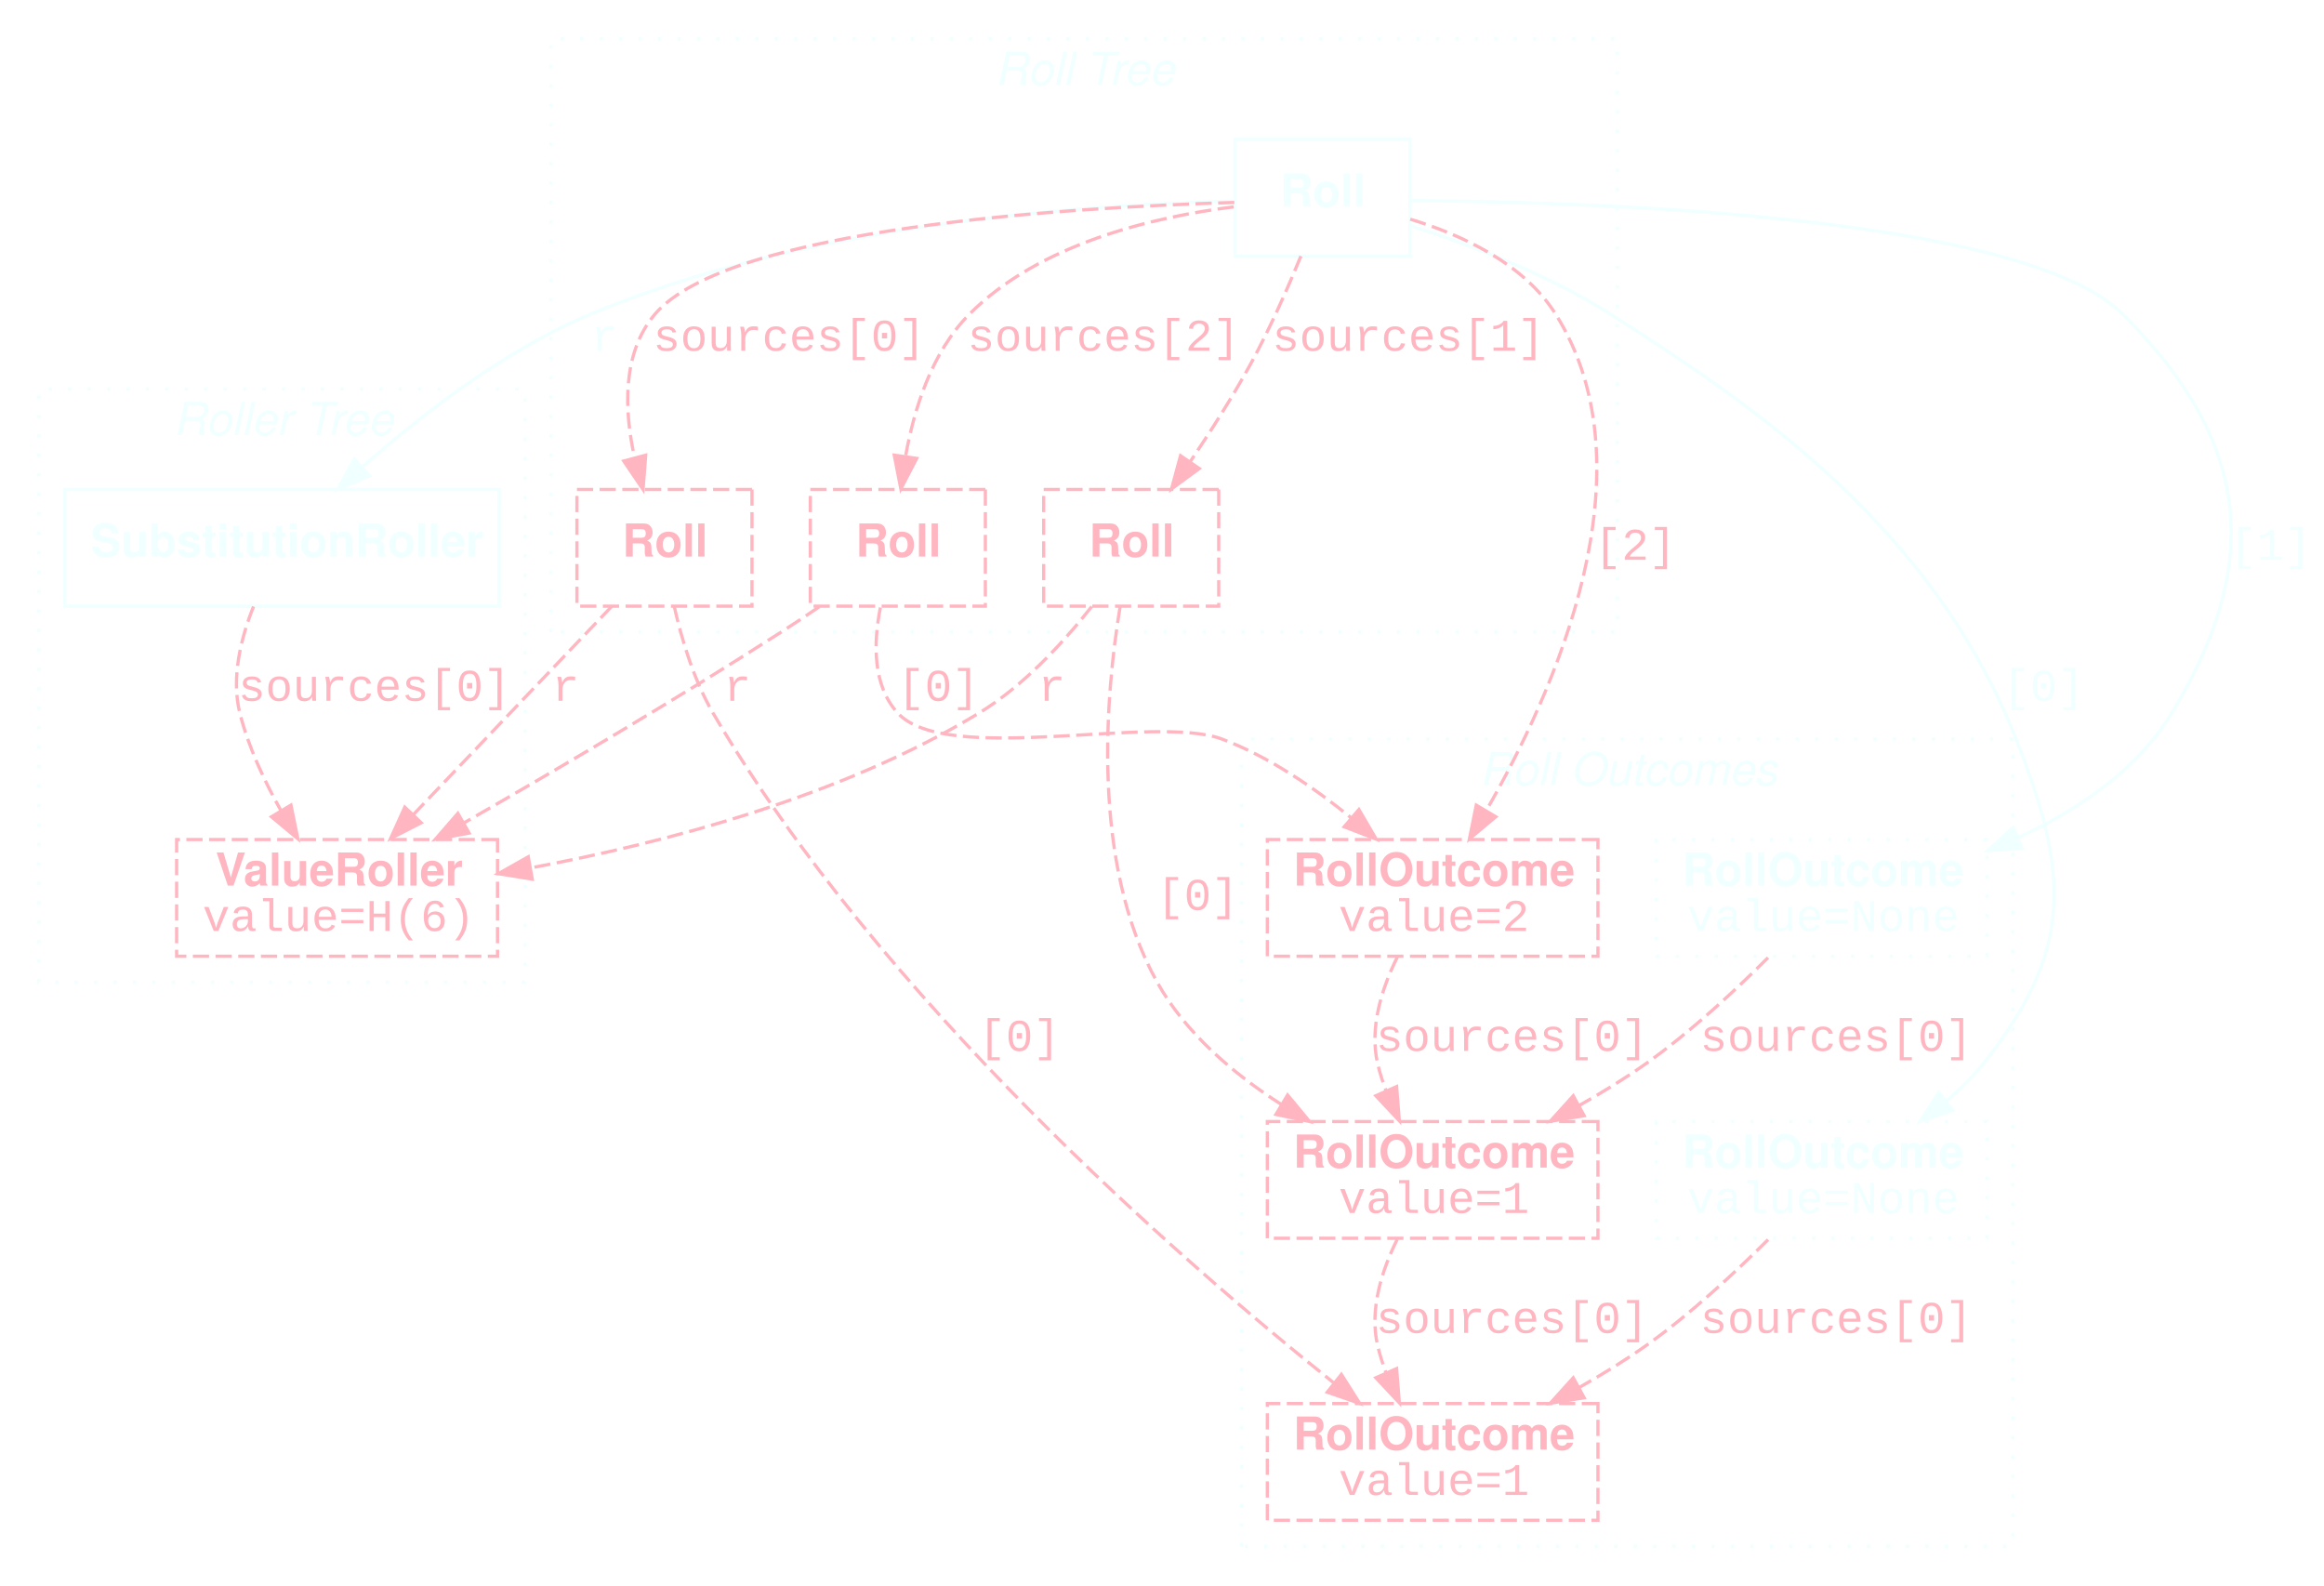
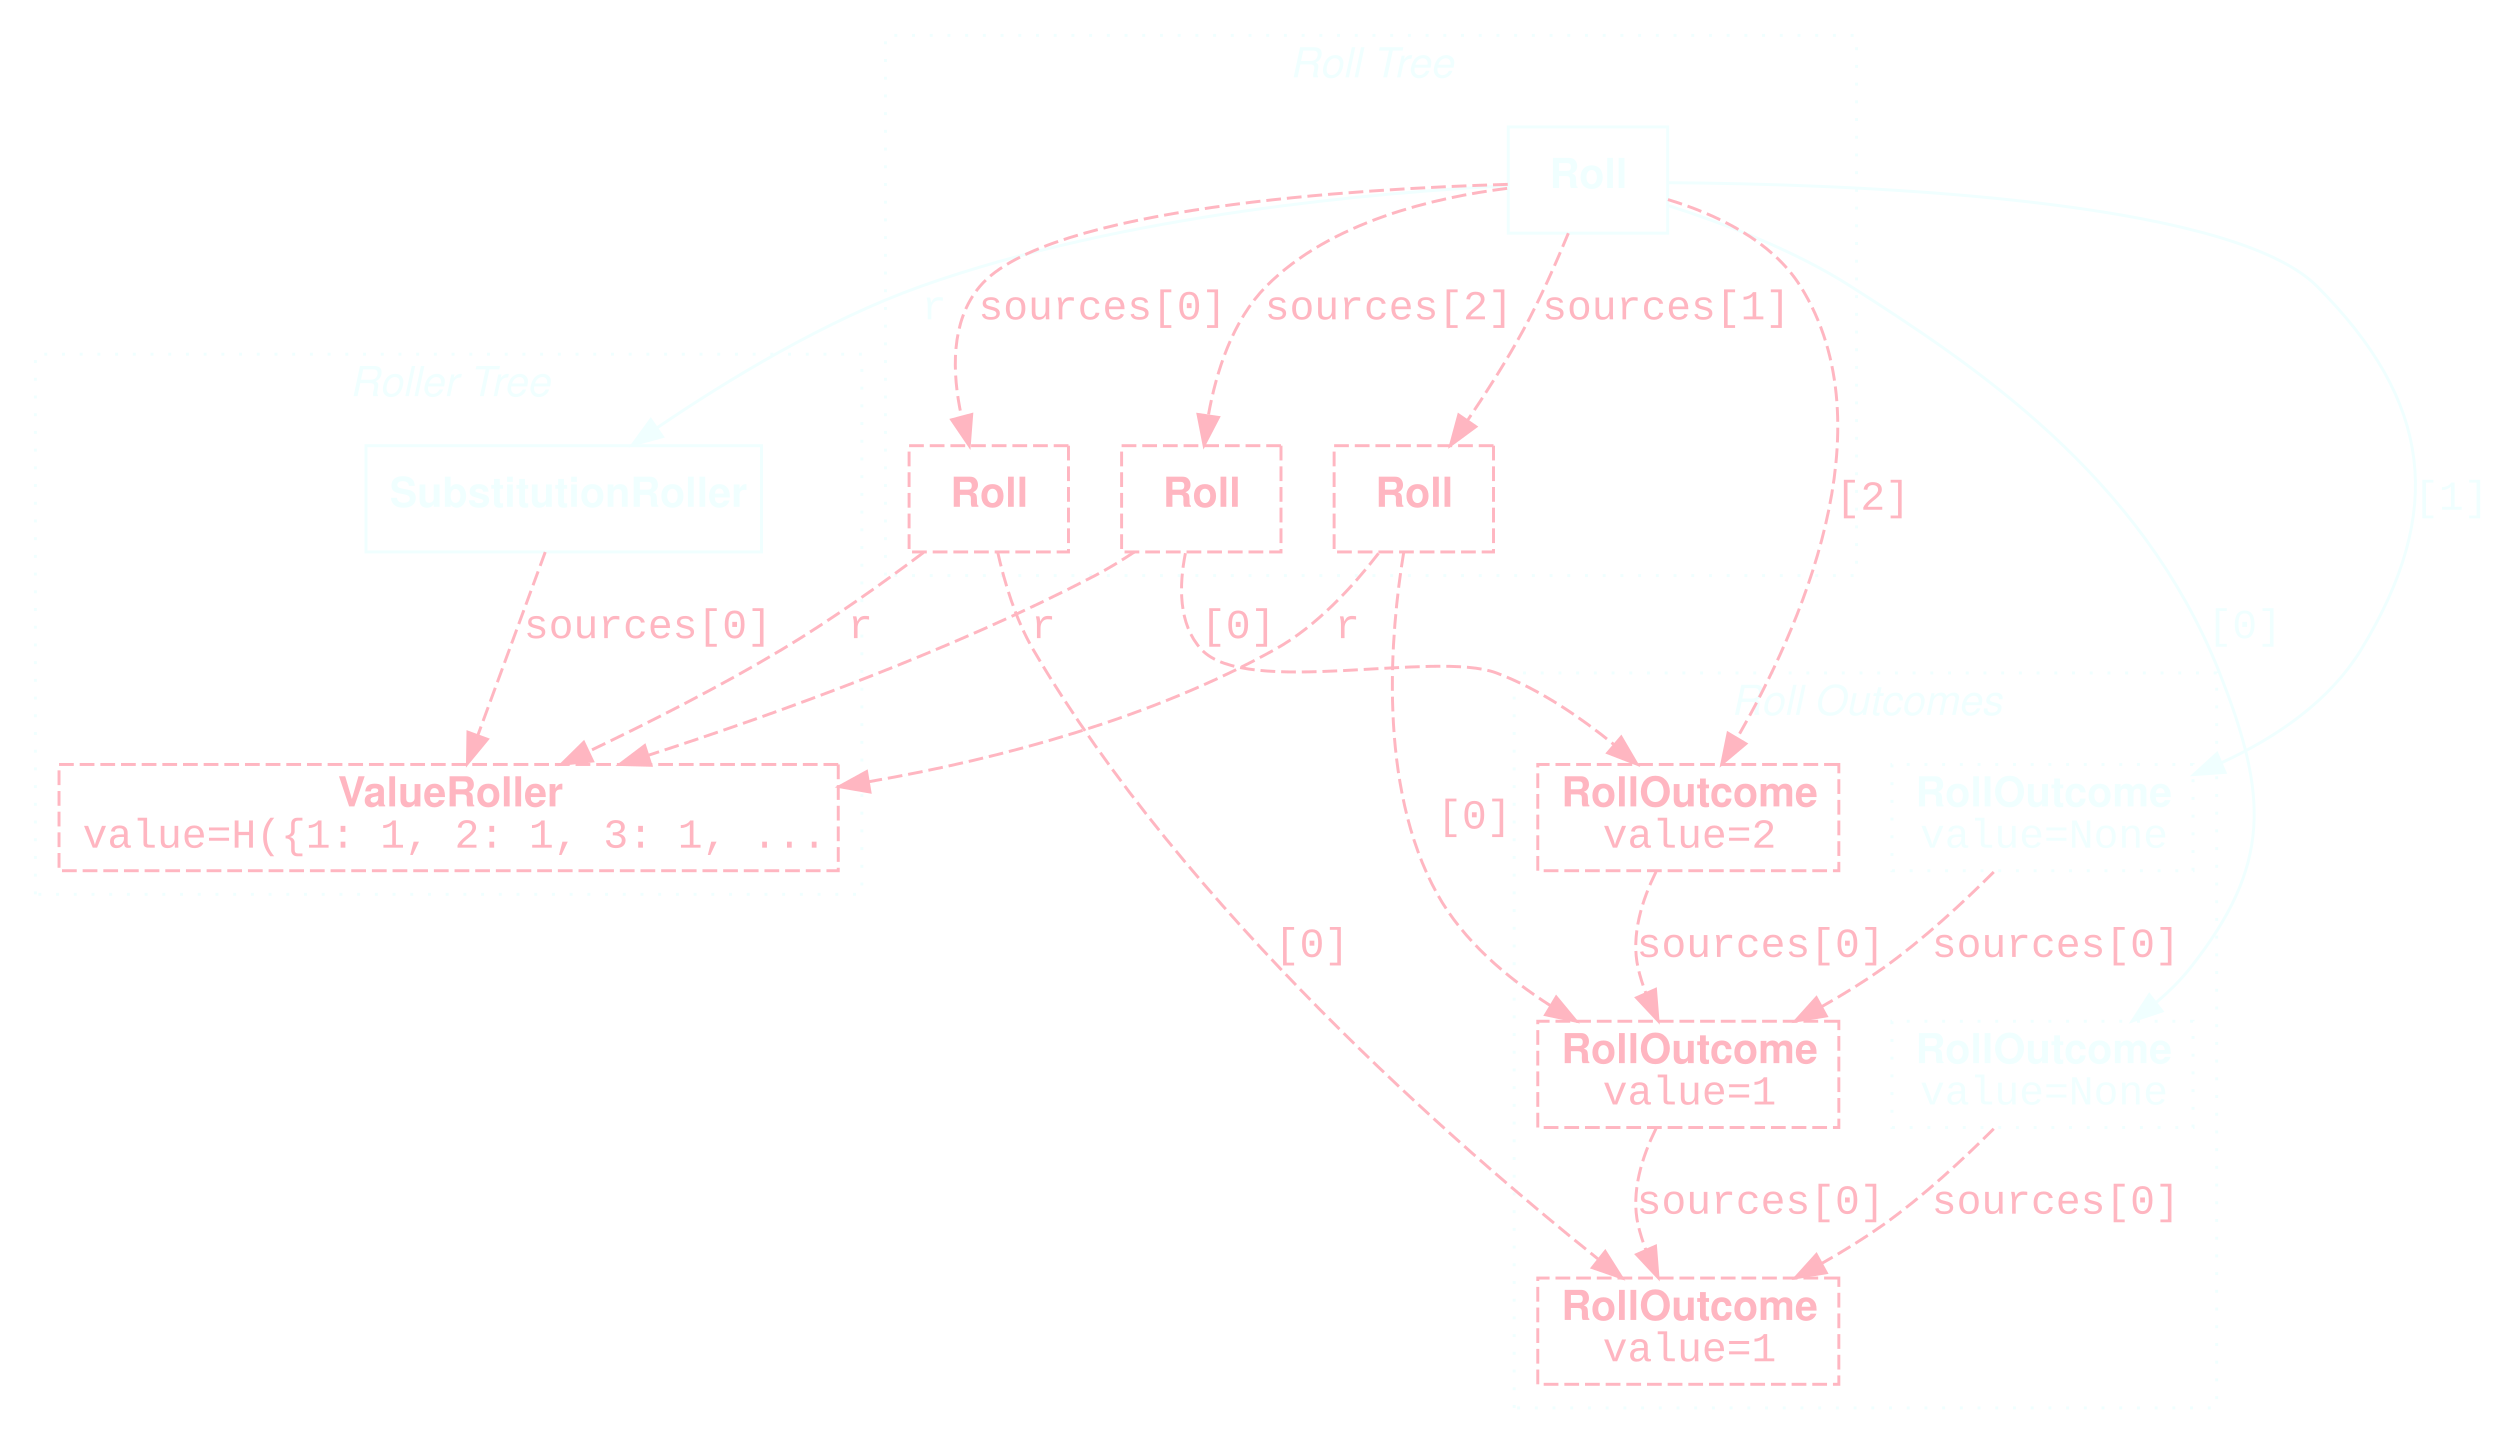
- <svg xmlns="http://www.w3.org/2000/svg" width="717pt" height="489pt" viewBox="0.00 0.00 717.00 489.00">
+ <svg xmlns="http://www.w3.org/2000/svg" width="847pt" height="489pt" viewBox="0.00 0.00 847.00 489.00">
  <g id="graph0" class="graph" transform="scale(1 1) rotate(0) translate(4 485)">
    <g id="clust1" class="cluster">
-       <polygon fill="transparent" stroke="Azure" stroke-dasharray="1,5" points="166,-290 166,-473 495,-473 495,-290 166,-290" />
-       <text text-anchor="start" x="303" y="-458.8" font-family="Helvetica,sans-Serif" font-style="italic" font-size="14.00" fill="Azure">Roll Tree</text>
+       <polygon fill="transparent" stroke="Azure" stroke-dasharray="1,5" points="296,-290 296,-473 625,-473 625,-290 296,-290" />
+       <text text-anchor="start" x="433" y="-458.8" font-family="Helvetica,sans-Serif" font-style="italic" font-size="14.00" fill="Azure">Roll Tree</text>
    </g>
    <g id="clust2" class="cluster">
-       <polygon fill="transparent" stroke="Azure" stroke-dasharray="1,5" points="8,-182 8,-365 158,-365 158,-182 8,-182" />
-       <text text-anchor="start" x="49.5" y="-350.8" font-family="Helvetica,sans-Serif" font-style="italic" font-size="14.00" fill="Azure">Roller Tree</text>
+       <polygon fill="transparent" stroke="Azure" stroke-dasharray="1,5" points="8,-182 8,-365 288,-365 288,-182 8,-182" />
+       <text text-anchor="start" x="114.5" y="-350.8" font-family="Helvetica,sans-Serif" font-style="italic" font-size="14.00" fill="Azure">Roller Tree</text>
    </g>
    <g id="clust3" class="cluster">
-       <polygon fill="transparent" stroke="Azure" stroke-dasharray="1,5" points="379,-8 379,-257 617,-257 617,-8 379,-8" />
-       <text text-anchor="start" x="452.5" y="-242.8" font-family="Helvetica,sans-Serif" font-style="italic" font-size="14.00" fill="Azure">Roll Outcomes</text>
+       <polygon fill="transparent" stroke="Azure" stroke-dasharray="1,5" points="509,-8 509,-257 747,-257 747,-8 509,-8" />
+       <text text-anchor="start" x="582.5" y="-242.8" font-family="Helvetica,sans-Serif" font-style="italic" font-size="14.00" fill="Azure">Roll Outcomes</text>
    </g>
    <g id="node1" class="node">
-       <polygon fill="none" stroke="Azure" points="431,-442 377,-442 377,-406 431,-406 431,-442" />
-       <text text-anchor="start" x="391" y="-421.3" font-family="Helvetica,sans-Serif" font-weight="bold" font-size="14.00" fill="Azure">Roll</text>
+       <polygon fill="none" stroke="Azure" points="561,-442 507,-442 507,-406 561,-406 561,-442" />
+       <text text-anchor="start" x="521" y="-421.3" font-family="Helvetica,sans-Serif" font-weight="bold" font-size="14.00" fill="Azure">Roll</text>
    </g>
    <g id="node2" class="node">
-       <polygon fill="none" stroke="Azure" points="150,-334 16,-334 16,-298 150,-298 150,-334" />
-       <text text-anchor="start" x="24" y="-313.3" font-family="Helvetica,sans-Serif" font-weight="bold" font-size="14.00" fill="Azure">SubstitutionRoller</text>
+       <polygon fill="none" stroke="Azure" points="254,-334 120,-334 120,-298 254,-298 254,-334" />
+       <text text-anchor="start" x="128" y="-313.3" font-family="Helvetica,sans-Serif" font-weight="bold" font-size="14.00" fill="Azure">SubstitutionRoller</text>
    </g>
    <g id="edge1" class="edge">
-       <path fill="none" stroke="Azure" d="M376.76,-422.97C333.11,-422.03 245.54,-416.37 178,-388 151.66,-376.93 125.97,-357.01 107.95,-341.07" />
-       <polygon fill="Azure" stroke="Azure" points="110,-338.21 100.25,-334.08 105.3,-343.39 110,-338.21" />
-       <text text-anchor="middle" x="182.5" y="-376.8" font-family="Courier New" font-size="14.00" fill="Azure">r</text>
+       <path fill="none" stroke="Azure" d="M506.76,-422.07C463.46,-419.87 376.82,-412.51 308,-388 275.65,-376.48 242.23,-356.11 218.74,-340.14" />
+       <polygon fill="Azure" stroke="Azure" points="220.45,-337.07 210.24,-334.26 216.47,-342.83 220.45,-337.07" />
+       <text text-anchor="middle" x="312.5" y="-376.8" font-family="Courier New" font-size="14.00" fill="Azure">r</text>
    </g>
    <g id="node3" class="node">
-       <polygon fill="none" stroke="Azure" stroke-dasharray="1,5" points="609,-139 507,-139 507,-103 609,-103 609,-139" />
-       <text text-anchor="start" x="515" y="-124.8" font-family="Helvetica,sans-Serif" font-weight="bold" font-size="14.00" fill="Azure">RollOutcome</text>
-       <text text-anchor="start" x="516.5" y="-110.8" font-family="Courier New" font-size="14.00" fill="Azure">value=None</text>
+       <polygon fill="none" stroke="Azure" stroke-dasharray="1,5" points="739,-139 637,-139 637,-103 739,-103 739,-139" />
+       <text text-anchor="start" x="645" y="-124.8" font-family="Helvetica,sans-Serif" font-weight="bold" font-size="14.00" fill="Azure">RollOutcome</text>
+       <text text-anchor="start" x="646.5" y="-110.8" font-family="Courier New" font-size="14.00" fill="Azure">value=None</text>
    </g>
    <g id="edge2" class="edge">
-       <path fill="none" stroke="Azure" d="M431.4,-415.29C449.7,-409.42 473.84,-400.26 493,-388 533.93,-361.8 591.42,-324.35 618,-257 634.4,-215.45 635.75,-192 608,-157 604.71,-152.85 600.8,-148.99 596.64,-145.46" />
-       <polygon fill="Azure" stroke="Azure" points="598.47,-142.45 588.42,-139.09 594.18,-147.98 598.47,-142.45" />
-       <text text-anchor="middle" x="626.5" y="-268.8" font-family="Courier New" font-size="14.00" fill="Azure">[0]</text>
+       <path fill="none" stroke="Azure" d="M561.4,-415.29C579.7,-409.42 603.84,-400.26 623,-388 663.93,-361.8 721.42,-324.35 748,-257 764.4,-215.45 765.75,-192 738,-157 734.71,-152.85 730.8,-148.99 726.64,-145.46" />
+       <polygon fill="Azure" stroke="Azure" points="728.47,-142.45 718.42,-139.09 724.18,-147.98 728.47,-142.45" />
+       <text text-anchor="middle" x="756.5" y="-268.8" font-family="Courier New" font-size="14.00" fill="Azure">[0]</text>
    </g>
    <g id="node4" class="node">
-       <polygon fill="none" stroke="Azure" stroke-dasharray="1,5" points="609,-226 507,-226 507,-190 609,-190 609,-226" />
-       <text text-anchor="start" x="515" y="-211.8" font-family="Helvetica,sans-Serif" font-weight="bold" font-size="14.00" fill="Azure">RollOutcome</text>
-       <text text-anchor="start" x="516.5" y="-197.8" font-family="Courier New" font-size="14.00" fill="Azure">value=None</text>
+       <polygon fill="none" stroke="Azure" stroke-dasharray="1,5" points="739,-226 637,-226 637,-190 739,-190 739,-226" />
+       <text text-anchor="start" x="645" y="-211.8" font-family="Helvetica,sans-Serif" font-weight="bold" font-size="14.00" fill="Azure">RollOutcome</text>
+       <text text-anchor="start" x="646.5" y="-197.8" font-family="Courier New" font-size="14.00" fill="Azure">value=None</text>
    </g>
    <g id="edge3" class="edge">
-       <path fill="none" stroke="Azure" d="M431.19,-423.1C488.86,-422.72 620.65,-418.44 651,-388 689.89,-349 694.61,-312.06 666,-265 655.3,-247.4 637.08,-235.08 618.62,-226.58" />
-       <polygon fill="Azure" stroke="Azure" points="619.85,-223.3 609.28,-222.58 617.1,-229.73 619.85,-223.3" />
-       <text text-anchor="middle" x="696.5" y="-312.3" font-family="Courier New" font-size="14.00" fill="Azure">[1]</text>
+       <path fill="none" stroke="Azure" d="M561.19,-423.1C618.86,-422.72 750.65,-418.44 781,-388 819.89,-349 824.61,-312.06 796,-265 785.3,-247.4 767.08,-235.08 748.62,-226.58" />
+       <polygon fill="Azure" stroke="Azure" points="749.85,-223.3 739.28,-222.58 747.1,-229.73 749.85,-223.3" />
+       <text text-anchor="middle" x="826.5" y="-312.3" font-family="Courier New" font-size="14.00" fill="Azure">[1]</text>
    </g>
    <g id="node5" class="node">
-       <polygon fill="none" stroke="LightPink" stroke-dasharray="5,2" points="489,-226 387,-226 387,-190 489,-190 489,-226" />
-       <text text-anchor="start" x="395" y="-211.8" font-family="Helvetica,sans-Serif" font-weight="bold" font-size="14.00" fill="LightPink">RollOutcome</text>
-       <text text-anchor="start" x="409" y="-197.8" font-family="Courier New" font-size="14.00" fill="LightPink">value=2</text>
+       <polygon fill="none" stroke="LightPink" stroke-dasharray="5,2" points="619,-226 517,-226 517,-190 619,-190 619,-226" />
+       <text text-anchor="start" x="525" y="-211.8" font-family="Helvetica,sans-Serif" font-weight="bold" font-size="14.00" fill="LightPink">RollOutcome</text>
+       <text text-anchor="start" x="539" y="-197.8" font-family="Courier New" font-size="14.00" fill="LightPink">value=2</text>
    </g>
    <g id="edge4" class="edge">
-       <path fill="none" stroke="LightPink" stroke-dasharray="5,2" d="M431.1,-417.38C447.14,-412.5 466.19,-403.67 476,-388 506.14,-339.84 475.62,-271.61 454.49,-234.85" />
-       <polygon fill="LightPink" stroke="LightPink" points="457.48,-233.03 449.36,-226.22 451.46,-236.6 457.48,-233.03" />
-       <text text-anchor="middle" x="500.5" y="-312.3" font-family="Courier New" font-size="14.00" fill="LightPink">[2]</text>
+       <path fill="none" stroke="LightPink" stroke-dasharray="5,2" d="M561.1,-417.38C577.14,-412.5 596.19,-403.67 606,-388 636.14,-339.84 605.62,-271.61 584.49,-234.85" />
+       <polygon fill="LightPink" stroke="LightPink" points="587.48,-233.03 579.36,-226.22 581.46,-236.6 587.48,-233.03" />
+       <text text-anchor="middle" x="630.5" y="-312.3" font-family="Courier New" font-size="14.00" fill="LightPink">[2]</text>
    </g>
    <g id="node6" class="node">
-       <polygon fill="none" stroke="LightPink" stroke-dasharray="5,2" points="228,-334 174,-334 174,-298 228,-298 228,-334" />
-       <text text-anchor="start" x="188" y="-313.3" font-family="Helvetica,sans-Serif" font-weight="bold" font-size="14.00" fill="LightPink">Roll</text>
+       <polygon fill="none" stroke="LightPink" stroke-dasharray="5,2" points="358,-334 304,-334 304,-298 358,-298 358,-334" />
+       <text text-anchor="start" x="318" y="-313.3" font-family="Helvetica,sans-Serif" font-weight="bold" font-size="14.00" fill="LightPink">Roll</text>
    </g>
    <g id="edge11" class="edge">
-       <path fill="none" stroke="LightPink" stroke-dasharray="5,2" d="M376.82,-422.54C326.2,-421.06 220.59,-414.75 198,-388 187.94,-376.09 188.54,-358.65 191.73,-344.03" />
-       <polygon fill="LightPink" stroke="LightPink" points="195.21,-344.57 194.39,-334 188.44,-342.77 195.21,-344.57" />
-       <text text-anchor="middle" x="239.5" y="-376.8" font-family="Courier New" font-size="14.00" fill="LightPink">sources[0]</text>
+       <path fill="none" stroke="LightPink" stroke-dasharray="5,2" d="M506.82,-422.54C456.2,-421.06 350.59,-414.75 328,-388 317.94,-376.09 318.54,-358.65 321.73,-344.03" />
+       <polygon fill="LightPink" stroke="LightPink" points="325.21,-344.57 324.39,-334 318.44,-342.77 325.21,-344.57" />
+       <text text-anchor="middle" x="369.5" y="-376.8" font-family="Courier New" font-size="14.00" fill="LightPink">sources[0]</text>
    </g>
    <g id="node9" class="node">
-       <polygon fill="none" stroke="LightPink" stroke-dasharray="5,2" points="372,-334 318,-334 318,-298 372,-298 372,-334" />
-       <text text-anchor="start" x="332" y="-313.3" font-family="Helvetica,sans-Serif" font-weight="bold" font-size="14.00" fill="LightPink">Roll</text>
+       <polygon fill="none" stroke="LightPink" stroke-dasharray="5,2" points="502,-334 448,-334 448,-298 502,-298 502,-334" />
+       <text text-anchor="start" x="462" y="-313.3" font-family="Helvetica,sans-Serif" font-weight="bold" font-size="14.00" fill="LightPink">Roll</text>
    </g>
    <g id="edge12" class="edge">
-       <path fill="none" stroke="LightPink" stroke-dasharray="5,2" d="M397.36,-405.99C393.31,-396.16 387.81,-383.66 382,-373 376.42,-362.77 369.55,-351.98 363.25,-342.64" />
-       <polygon fill="LightPink" stroke="LightPink" points="366,-340.45 357.45,-334.18 360.22,-344.41 366,-340.45" />
-       <text text-anchor="middle" x="430.5" y="-376.8" font-family="Courier New" font-size="14.00" fill="LightPink">sources[1]</text>
+       <path fill="none" stroke="LightPink" stroke-dasharray="5,2" d="M527.36,-405.99C523.31,-396.16 517.81,-383.66 512,-373 506.42,-362.77 499.55,-351.98 493.25,-342.64" />
+       <polygon fill="LightPink" stroke="LightPink" points="496,-340.45 487.45,-334.18 490.22,-344.41 496,-340.45" />
+       <text text-anchor="middle" x="560.5" y="-376.8" font-family="Courier New" font-size="14.00" fill="LightPink">sources[1]</text>
    </g>
    <g id="node11" class="node">
-       <polygon fill="none" stroke="LightPink" stroke-dasharray="5,2" points="300,-334 246,-334 246,-298 300,-298 300,-334" />
-       <text text-anchor="start" x="260" y="-313.3" font-family="Helvetica,sans-Serif" font-weight="bold" font-size="14.00" fill="LightPink">Roll</text>
+       <polygon fill="none" stroke="LightPink" stroke-dasharray="5,2" points="430,-334 376,-334 376,-298 430,-298 430,-334" />
+       <text text-anchor="start" x="390" y="-313.3" font-family="Helvetica,sans-Serif" font-weight="bold" font-size="14.00" fill="LightPink">Roll</text>
    </g>
    <g id="edge13" class="edge">
-       <path fill="none" stroke="LightPink" stroke-dasharray="5,2" d="M376.61,-421.18C352.06,-418.11 316.67,-409.89 295,-388 283.53,-376.41 278.02,-358.97 275.39,-344.27" />
-       <polygon fill="LightPink" stroke="LightPink" points="278.82,-343.58 273.93,-334.18 271.9,-344.58 278.82,-343.58" />
-       <text text-anchor="middle" x="336.5" y="-376.8" font-family="Courier New" font-size="14.00" fill="LightPink">sources[2]</text>
+       <path fill="none" stroke="LightPink" stroke-dasharray="5,2" d="M506.61,-421.18C482.06,-418.11 446.67,-409.89 425,-388 413.53,-376.41 408.02,-358.97 405.39,-344.27" />
+       <polygon fill="LightPink" stroke="LightPink" points="408.82,-343.58 403.93,-334.18 401.9,-344.58 408.82,-343.58" />
+       <text text-anchor="middle" x="466.5" y="-376.8" font-family="Courier New" font-size="14.00" fill="LightPink">sources[2]</text>
    </g>
    <g id="node7" class="node">
-       <polygon fill="none" stroke="LightPink" stroke-dasharray="5,2" points="149.5,-226 50.5,-226 50.5,-190 149.5,-190 149.5,-226" />
-       <text text-anchor="start" x="62.5" y="-211.8" font-family="Helvetica,sans-Serif" font-weight="bold" font-size="14.00" fill="LightPink">ValueRoller</text>
-       <text text-anchor="start" x="58.5" y="-197.8" font-family="Courier New" font-size="14.00" fill="LightPink">value=H(6)</text>
+       <polygon fill="none" stroke="LightPink" stroke-dasharray="5,2" points="280,-226 16,-226 16,-190 280,-190 280,-226" />
+       <text text-anchor="start" x="110.5" y="-211.8" font-family="Helvetica,sans-Serif" font-weight="bold" font-size="14.00" fill="LightPink">ValueRoller</text>
+       <text text-anchor="start" x="24" y="-197.8" font-family="Courier New" font-size="14.00" fill="LightPink">value=H({1: 1, 2: 1, 3: 1, ...</text>
    </g>
    <g id="edge14" class="edge">
-       <path fill="none" stroke="LightPink" stroke-dasharray="5,2" d="M74.22,-297.89C70.36,-288.24 67.25,-275.96 70,-265 72.62,-254.57 77.59,-243.96 82.75,-234.82" />
-       <polygon fill="LightPink" stroke="LightPink" points="85.76,-236.62 87.89,-226.24 79.75,-233.02 85.76,-236.62" />
-       <text text-anchor="middle" x="111.5" y="-268.8" font-family="Courier New" font-size="14.00" fill="LightPink">sources[0]</text>
+       <path fill="none" stroke="LightPink" stroke-dasharray="5,2" d="M180.73,-297.97C174.57,-281.22 165.08,-255.41 157.89,-235.89" />
+       <polygon fill="LightPink" stroke="LightPink" points="161.12,-234.52 154.38,-226.34 154.55,-236.93 161.12,-234.52" />
+       <text text-anchor="middle" x="215.5" y="-268.8" font-family="Courier New" font-size="14.00" fill="LightPink">sources[0]</text>
    </g>
    <g id="node8" class="node">
-       <polygon fill="none" stroke="LightPink" stroke-dasharray="5,2" points="489,-52 387,-52 387,-16 489,-16 489,-52" />
-       <text text-anchor="start" x="395" y="-37.8" font-family="Helvetica,sans-Serif" font-weight="bold" font-size="14.00" fill="LightPink">RollOutcome</text>
-       <text text-anchor="start" x="409" y="-23.8" font-family="Courier New" font-size="14.00" fill="LightPink">value=1</text>
+       <polygon fill="none" stroke="LightPink" stroke-dasharray="5,2" points="619,-52 517,-52 517,-16 619,-16 619,-52" />
+       <text text-anchor="start" x="525" y="-37.8" font-family="Helvetica,sans-Serif" font-weight="bold" font-size="14.00" fill="LightPink">RollOutcome</text>
+       <text text-anchor="start" x="539" y="-23.8" font-family="Courier New" font-size="14.00" fill="LightPink">value=1</text>
    </g>
    <g id="edge15" class="edge">
-       <path fill="none" stroke="LightPink" stroke-dasharray="5,2" d="M541.48,-102.57C531.26,-92.36 517.54,-79.61 504,-70 497.53,-65.41 490.38,-61.01 483.25,-56.98" />
-       <polygon fill="LightPink" stroke="LightPink" points="484.74,-53.8 474.28,-52.08 481.38,-59.95 484.74,-53.8" />
-       <text text-anchor="middle" x="562.5" y="-73.8" font-family="Courier New" font-size="14.00" fill="LightPink">sources[0]</text>
+       <path fill="none" stroke="LightPink" stroke-dasharray="5,2" d="M671.48,-102.57C661.26,-92.36 647.54,-79.61 634,-70 627.53,-65.41 620.38,-61.01 613.25,-56.98" />
+       <polygon fill="LightPink" stroke="LightPink" points="614.74,-53.8 604.28,-52.08 611.38,-59.95 614.74,-53.8" />
+       <text text-anchor="middle" x="692.5" y="-73.8" font-family="Courier New" font-size="14.00" fill="LightPink">sources[0]</text>
    </g>
    <g id="node10" class="node">
-       <polygon fill="none" stroke="LightPink" stroke-dasharray="5,2" points="489,-139 387,-139 387,-103 489,-103 489,-139" />
-       <text text-anchor="start" x="395" y="-124.8" font-family="Helvetica,sans-Serif" font-weight="bold" font-size="14.00" fill="LightPink">RollOutcome</text>
-       <text text-anchor="start" x="409" y="-110.8" font-family="Courier New" font-size="14.00" fill="LightPink">value=1</text>
+       <polygon fill="none" stroke="LightPink" stroke-dasharray="5,2" points="619,-139 517,-139 517,-103 619,-103 619,-139" />
+       <text text-anchor="start" x="525" y="-124.8" font-family="Helvetica,sans-Serif" font-weight="bold" font-size="14.00" fill="LightPink">RollOutcome</text>
+       <text text-anchor="start" x="539" y="-110.8" font-family="Courier New" font-size="14.00" fill="LightPink">value=1</text>
    </g>
    <g id="edge16" class="edge">
-       <path fill="none" stroke="LightPink" stroke-dasharray="5,2" d="M541.48,-189.57C531.26,-179.36 517.54,-166.61 504,-157 497.53,-152.41 490.38,-148.01 483.25,-143.98" />
-       <polygon fill="LightPink" stroke="LightPink" points="484.74,-140.8 474.28,-139.08 481.38,-146.95 484.74,-140.8" />
-       <text text-anchor="middle" x="562.5" y="-160.8" font-family="Courier New" font-size="14.00" fill="LightPink">sources[0]</text>
+       <path fill="none" stroke="LightPink" stroke-dasharray="5,2" d="M671.48,-189.57C661.26,-179.36 647.54,-166.61 634,-157 627.53,-152.41 620.38,-148.01 613.25,-143.98" />
+       <polygon fill="LightPink" stroke="LightPink" points="614.74,-140.8 604.28,-139.08 611.38,-146.95 614.74,-140.8" />
+       <text text-anchor="middle" x="692.5" y="-160.8" font-family="Courier New" font-size="14.00" fill="LightPink">sources[0]</text>
    </g>
    <g id="edge17" class="edge">
-       <path fill="none" stroke="LightPink" stroke-dasharray="5,2" d="M427.07,-189.67C422.36,-180.16 418.45,-168.08 421,-157 421.65,-154.16 422.57,-151.29 423.64,-148.47" />
-       <polygon fill="LightPink" stroke="LightPink" points="426.88,-149.79 427.72,-139.23 420.48,-146.96 426.88,-149.79" />
-       <text text-anchor="middle" x="462.5" y="-160.8" font-family="Courier New" font-size="14.00" fill="LightPink">sources[0]</text>
+       <path fill="none" stroke="LightPink" stroke-dasharray="5,2" d="M557.07,-189.67C552.36,-180.16 548.45,-168.08 551,-157 551.65,-154.16 552.57,-151.29 553.64,-148.47" />
+       <polygon fill="LightPink" stroke="LightPink" points="556.88,-149.79 557.72,-139.23 550.48,-146.96 556.88,-149.79" />
+       <text text-anchor="middle" x="592.5" y="-160.8" font-family="Courier New" font-size="14.00" fill="LightPink">sources[0]</text>
    </g>
    <g id="edge5" class="edge">
-       <path fill="none" stroke="LightPink" stroke-dasharray="5,2" d="M184.77,-297.97C168.23,-280.61 142.4,-253.5 123.6,-233.77" />
-       <polygon fill="LightPink" stroke="LightPink" points="125.95,-231.17 116.52,-226.34 120.89,-235.99 125.95,-231.17" />
-       <text text-anchor="middle" x="170.5" y="-268.8" font-family="Courier New" font-size="14.00" fill="LightPink">r</text>
+       <path fill="none" stroke="LightPink" stroke-dasharray="5,2" d="M308.92,-297.84C295.44,-287.72 277.65,-274.98 261,-265 240.08,-252.45 215.96,-240.22 195.39,-230.4" />
+       <polygon fill="LightPink" stroke="LightPink" points="196.75,-227.17 186.21,-226.07 193.76,-233.5 196.75,-227.17" />
+       <text text-anchor="middle" x="287.5" y="-268.8" font-family="Courier New" font-size="14.00" fill="LightPink">r</text>
    </g>
    <g id="edge6" class="edge">
-       <path fill="none" stroke="LightPink" stroke-dasharray="5,2" d="M204,-297.98C206.27,-287.9 210.05,-275.17 216,-265 267.57,-176.89 359.66,-96.65 407.4,-58.46" />
-       <polygon fill="LightPink" stroke="LightPink" points="409.84,-61 415.5,-52.05 405.49,-55.51 409.84,-61" />
-       <text text-anchor="middle" x="310.5" y="-160.8" font-family="Courier New" font-size="14.00" fill="LightPink">[0]</text>
+       <path fill="none" stroke="LightPink" stroke-dasharray="5,2" d="M334,-297.98C336.27,-287.9 340.05,-275.17 346,-265 397.57,-176.89 489.66,-96.65 537.4,-58.46" />
+       <polygon fill="LightPink" stroke="LightPink" points="539.84,-61 545.5,-52.05 535.49,-55.51 539.84,-61" />
+       <text text-anchor="middle" x="440.5" y="-160.8" font-family="Courier New" font-size="14.00" fill="LightPink">[0]</text>
    </g>
    <g id="edge7" class="edge">
-       <path fill="none" stroke="LightPink" stroke-dasharray="5,2" d="M332.83,-297.89C324.25,-287 311.85,-273.41 298,-265 255.55,-239.21 200.81,-224.92 159.65,-217.24" />
-       <polygon fill="LightPink" stroke="LightPink" points="160.21,-213.78 149.75,-215.47 158.98,-220.67 160.21,-213.78" />
-       <text text-anchor="middle" x="320.5" y="-268.8" font-family="Courier New" font-size="14.00" fill="LightPink">r</text>
+       <path fill="none" stroke="LightPink" stroke-dasharray="5,2" d="M463.04,-297.53C454.54,-286.48 442.17,-272.87 428,-265 386.31,-241.85 336.42,-228.19 290.37,-220.16" />
+       <polygon fill="LightPink" stroke="LightPink" points="290.74,-216.67 280.3,-218.48 289.59,-223.58 290.74,-216.67" />
+       <text text-anchor="middle" x="452.5" y="-268.8" font-family="Courier New" font-size="14.00" fill="LightPink">r</text>
    </g>
    <g id="edge8" class="edge">
-       <path fill="none" stroke="LightPink" stroke-dasharray="5,2" d="M341.56,-297.75C337.17,-271.06 332.4,-218.98 353,-182 361.74,-166.3 376.52,-153.74 391.33,-144.26" />
-       <polygon fill="LightPink" stroke="LightPink" points="393.25,-147.19 400.01,-139.02 389.64,-141.19 393.25,-147.19" />
-       <text text-anchor="middle" x="365.5" y="-204.3" font-family="Courier New" font-size="14.00" fill="LightPink">[0]</text>
+       <path fill="none" stroke="LightPink" stroke-dasharray="5,2" d="M471.56,-297.75C467.17,-271.06 462.4,-218.98 483,-182 491.74,-166.3 506.52,-153.74 521.33,-144.26" />
+       <polygon fill="LightPink" stroke="LightPink" points="523.25,-147.19 530.01,-139.02 519.64,-141.19 523.25,-147.19" />
+       <text text-anchor="middle" x="495.5" y="-204.3" font-family="Courier New" font-size="14.00" fill="LightPink">[0]</text>
    </g>
    <g id="edge18" class="edge">
-       <path fill="none" stroke="LightPink" stroke-dasharray="5,2" d="M427.07,-102.67C422.36,-93.16 418.45,-81.08 421,-70 421.65,-67.16 422.57,-64.29 423.64,-61.47" />
-       <polygon fill="LightPink" stroke="LightPink" points="426.88,-62.79 427.72,-52.23 420.48,-59.96 426.88,-62.79" />
-       <text text-anchor="middle" x="462.5" y="-73.8" font-family="Courier New" font-size="14.00" fill="LightPink">sources[0]</text>
+       <path fill="none" stroke="LightPink" stroke-dasharray="5,2" d="M557.07,-102.67C552.36,-93.16 548.45,-81.08 551,-70 551.65,-67.16 552.57,-64.29 553.64,-61.47" />
+       <polygon fill="LightPink" stroke="LightPink" points="556.88,-62.79 557.72,-52.23 550.48,-59.96 556.88,-62.79" />
+       <text text-anchor="middle" x="592.5" y="-73.8" font-family="Courier New" font-size="14.00" fill="LightPink">sources[0]</text>
    </g>
    <g id="edge10" class="edge">
-       <path fill="none" stroke="LightPink" stroke-dasharray="5,2" d="M267.62,-297.58C265.48,-286.85 265.11,-273.55 273,-265 288.12,-248.62 352.12,-264.81 373,-257 387.48,-251.58 401.55,-241.93 412.87,-232.69" />
-       <polygon fill="LightPink" stroke="LightPink" points="415.25,-235.26 420.59,-226.11 410.71,-229.93 415.25,-235.26" />
-       <text text-anchor="middle" x="285.5" y="-268.8" font-family="Courier New" font-size="14.00" fill="LightPink">[0]</text>
+       <path fill="none" stroke="LightPink" stroke-dasharray="5,2" d="M397.62,-297.58C395.48,-286.85 395.11,-273.55 403,-265 418.12,-248.62 482.12,-264.81 503,-257 517.48,-251.58 531.55,-241.93 542.87,-232.69" />
+       <polygon fill="LightPink" stroke="LightPink" points="545.25,-235.26 550.59,-226.11 540.71,-229.93 545.25,-235.26" />
+       <text text-anchor="middle" x="415.5" y="-268.8" font-family="Courier New" font-size="14.00" fill="LightPink">[0]</text>
    </g>
    <g id="edge9" class="edge">
-       <path fill="none" stroke="LightPink" stroke-dasharray="5,2" d="M248.76,-297.81C244.86,-295.15 240.84,-292.47 237,-290 204.61,-269.22 166.92,-247.08 139.28,-231.21" />
-       <polygon fill="LightPink" stroke="LightPink" points="140.73,-228 130.32,-226.08 137.26,-234.08 140.73,-228" />
-       <text text-anchor="middle" x="223.5" y="-268.8" font-family="Courier New" font-size="14.00" fill="LightPink">r</text>
+       <path fill="none" stroke="LightPink" stroke-dasharray="5,2" d="M380.3,-297.97C376,-295.11 371.45,-292.32 367,-290 318.38,-264.65 259.99,-243.47 215.74,-229.14" />
+       <polygon fill="LightPink" stroke="LightPink" points="216.54,-225.72 205.95,-226 214.41,-232.39 216.54,-225.72" />
+       <text text-anchor="middle" x="349.5" y="-268.8" font-family="Courier New" font-size="14.00" fill="LightPink">r</text>
    </g>
  </g>
</svg>
